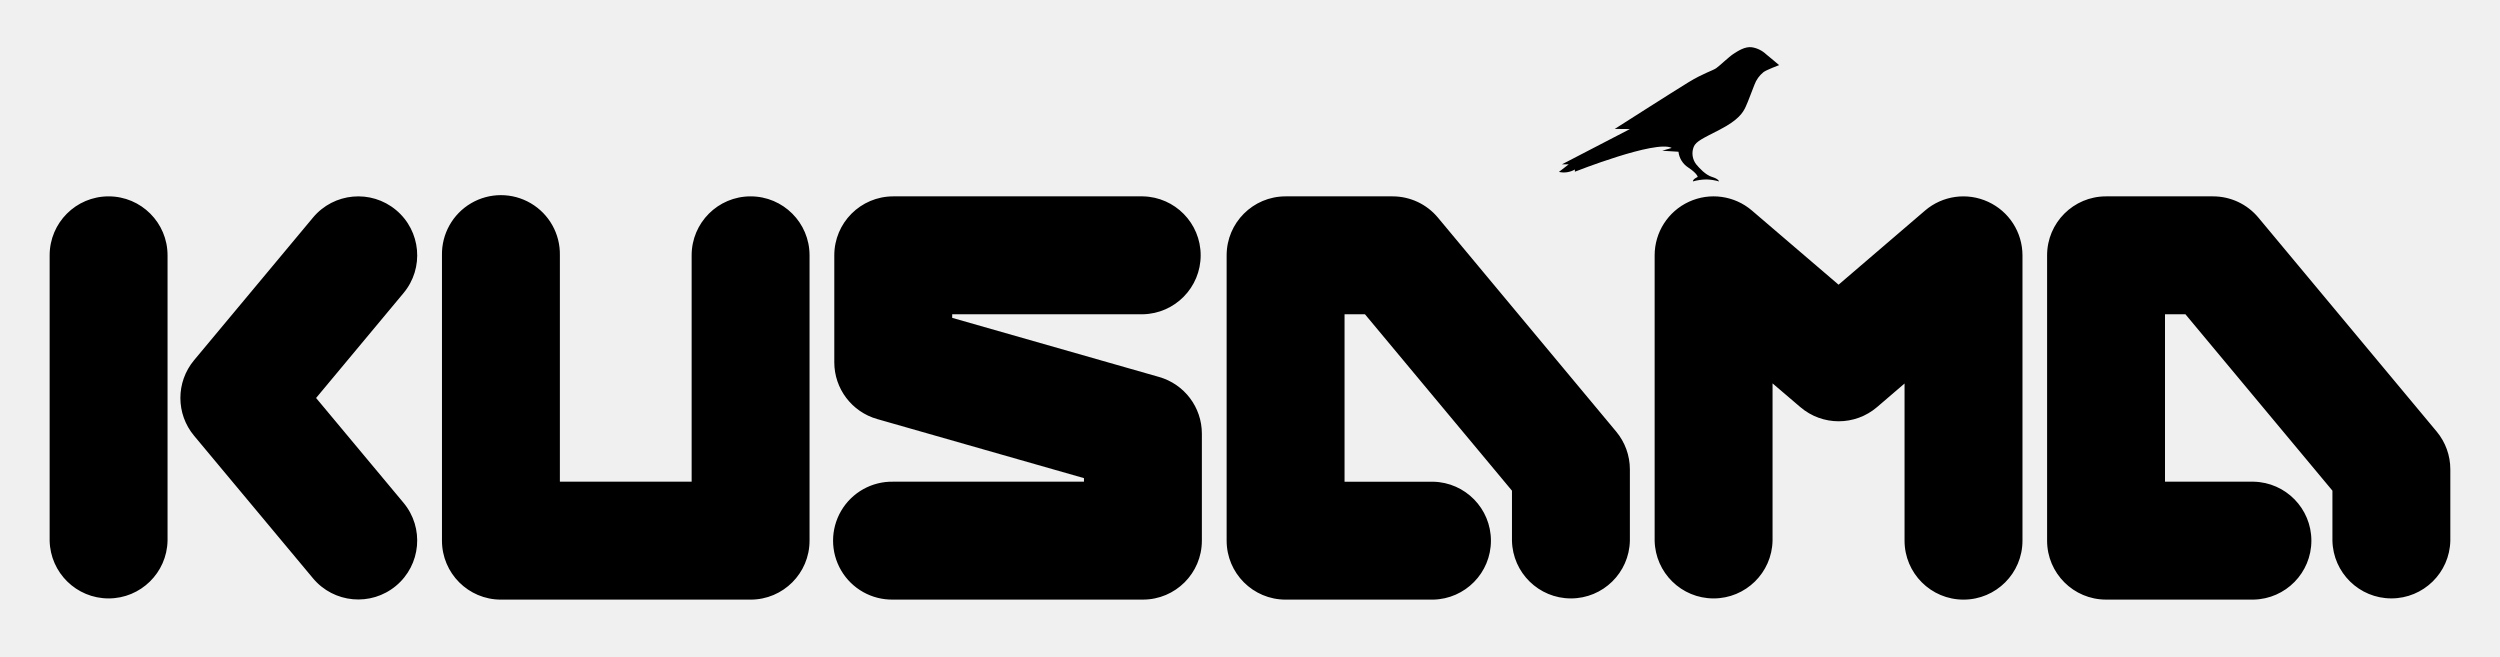
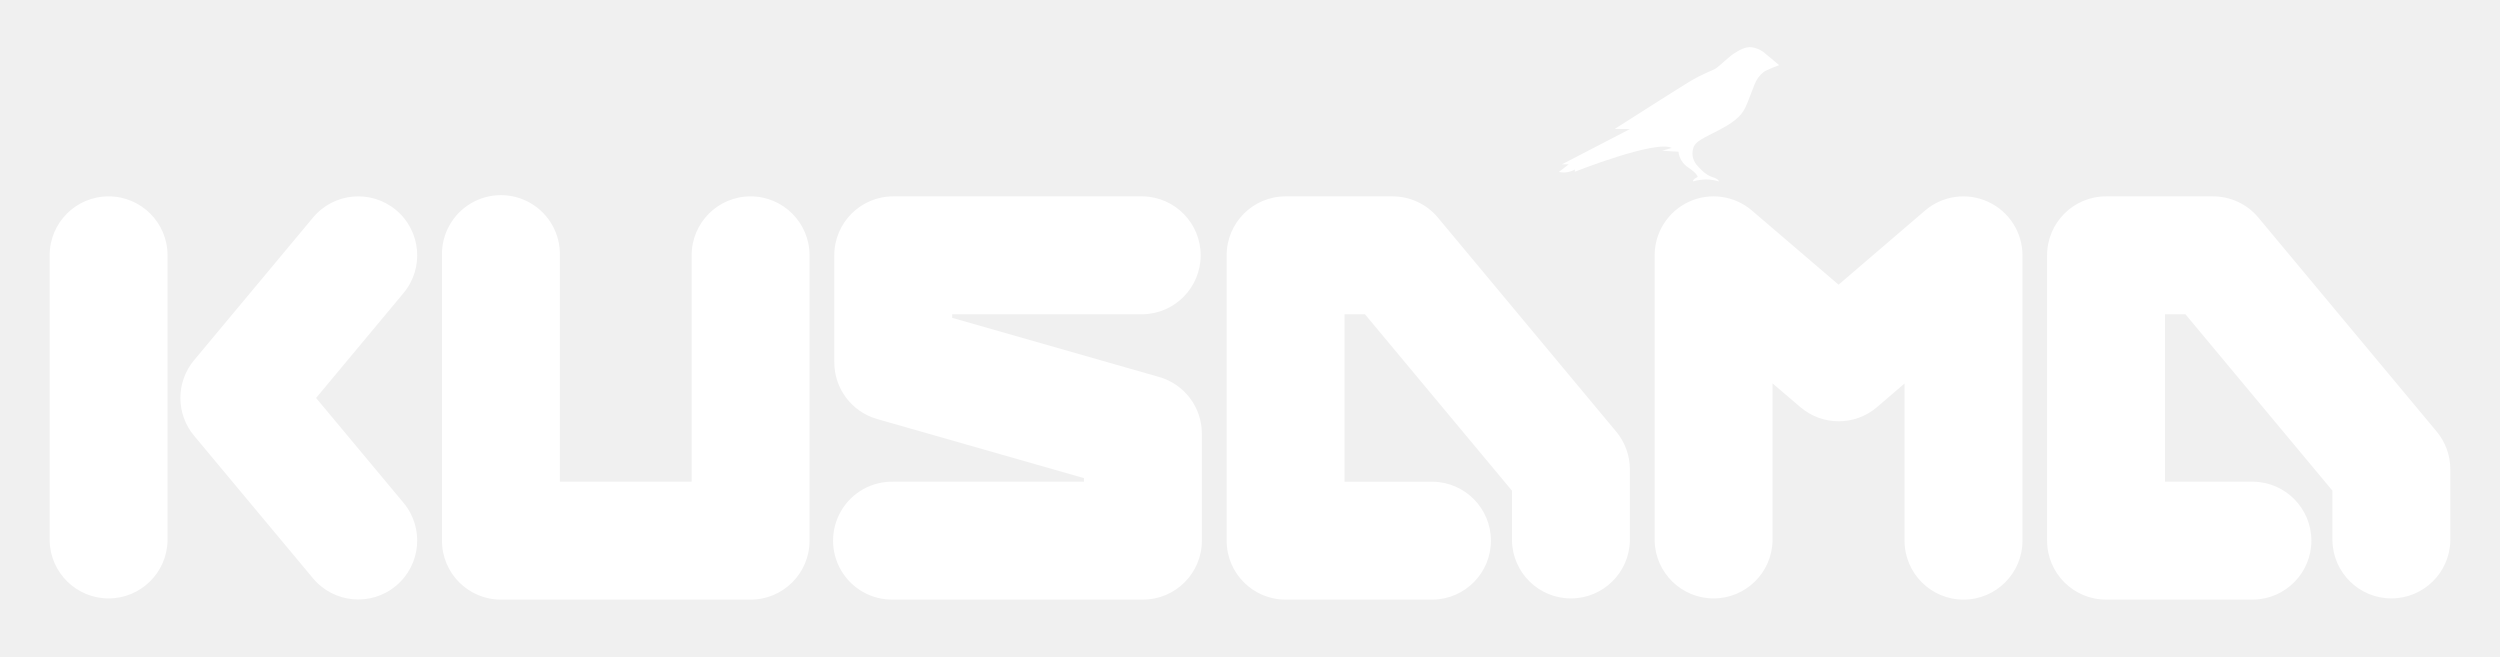
<svg xmlns="http://www.w3.org/2000/svg" id="Layer_1" data-name="Layer 1" viewBox="0 0 990 260">
-   <path d="M156.82,83.17a23.34,23.34,0,0,0-32.88,3L76.85,142.65a23.34,23.34,0,0,0,0,29.9L123.94,229a23.34,23.34,0,1,0,35.86-29.89L125.17,157.6l34.63-41.55A23.34,23.34,0,0,0,156.82,83.17ZM43,77.76a23.34,23.34,0,0,0-23.34,23.35v113a23.35,23.35,0,0,0,46.69,0v-113A23.34,23.34,0,0,0,43,77.76Zm409.6,46.69a23.35,23.35,0,0,0,0-46.69H353.73a23.35,23.35,0,0,0-23.35,23.35v42.37a23.36,23.36,0,0,0,16.94,22.45l81.93,23.41v1.41H353.73a23.35,23.35,0,1,0,0,46.69H452.6a23.34,23.34,0,0,0,23.34-23.34V171.73A23.34,23.34,0,0,0,459,149.28l-81.93-23.41v-1.42ZM297.23,77.76a23.34,23.34,0,0,0-23.34,23.35v89.64H221.71V101.11a23.35,23.35,0,1,0-46.69,0v113a23.34,23.34,0,0,0,23.35,23.34h98.86a23.34,23.34,0,0,0,23.35-23.34v-113A23.34,23.34,0,0,0,297.23,77.76Zm272.17,8.4a23.33,23.33,0,0,0-17.93-8.4H509.09a23.34,23.34,0,0,0-23.34,23.35v113a23.34,23.34,0,0,0,23.34,23.34h58.45a23.35,23.35,0,0,0,0-46.69h-35.1v-66.3h8.09l58.21,69.85v19.8a23.35,23.35,0,0,0,46.69,0V185.85A23.35,23.35,0,0,0,640,170.9ZM964.93,170.9,894.31,86.16a23.33,23.33,0,0,0-17.93-8.4H834a23.34,23.34,0,0,0-23.35,23.35v113A23.34,23.34,0,0,0,834,237.44h58.44a23.35,23.35,0,0,0,0-46.69h-35.1v-66.3h8.09l58.21,69.85v19.8a23.35,23.35,0,0,0,46.69,0V185.85A23.35,23.35,0,0,0,964.93,170.9Zm-177.67-91a23.34,23.34,0,0,0-24.94,3.48l-34.25,29.36L693.76,83.37a23.34,23.34,0,0,0-38.52,17.74v113a23.35,23.35,0,0,0,46.69,0V151.82l11,9.39a23.35,23.35,0,0,0,30.38,0l10.89-9.34V214.1a23.35,23.35,0,0,0,46.7,0v-113A23.34,23.34,0,0,0,787.26,79.9ZM623.64,67.12V68S655.75,55.3,662,58.58l-3.77,1.11c.33,0,6.44.4,6.44.4a8.58,8.58,0,0,0,3.87,6.24c3.68,2.43,3.75,3.75,3.75,3.75s-1.91.78-1.91,1.77a20.48,20.48,0,0,1,5.46-.79,20.22,20.22,0,0,1,4.92.79s-.19-1-2.76-1.77-5.05-3.49-6.3-5a7.06,7.06,0,0,1-1-6.9c.89-2.28,4-3.55,10.31-6.83,7.49-3.87,9.2-6.77,10.25-9s2.63-6.7,3.5-8.8a11.51,11.51,0,0,1,3.6-5c1.11-.85,6.17-2.76,6.17-2.76s-3.86-3.29-5.12-4.28a10.68,10.68,0,0,0-5.71-2.8c-2.68-.35-5.4,1.43-7.24,2.62S681.06,26,679.62,27s-5.13,2-11,5.59-29.17,18.46-29.17,18.46l6,.06L618.52,65.08h2.69l-3.88,3A8.69,8.69,0,0,0,623.64,67.12Z" />
+   <path d="M156.82,83.17a23.34,23.34,0,0,0-32.88,3L76.85,142.65a23.34,23.34,0,0,0,0,29.9L123.94,229a23.34,23.34,0,1,0,35.86-29.89L125.17,157.6l34.63-41.55A23.34,23.34,0,0,0,156.82,83.17ZM43,77.76a23.34,23.34,0,0,0-23.34,23.35v113a23.35,23.35,0,0,0,46.69,0v-113A23.34,23.34,0,0,0,43,77.76Zm409.6,46.69a23.35,23.35,0,0,0,0-46.69H353.73a23.35,23.35,0,0,0-23.35,23.35v42.37a23.36,23.36,0,0,0,16.94,22.45l81.93,23.41v1.41H353.73a23.35,23.35,0,1,0,0,46.69H452.6a23.34,23.34,0,0,0,23.34-23.34V171.73A23.34,23.34,0,0,0,459,149.28l-81.93-23.41v-1.42ZM297.23,77.76a23.34,23.34,0,0,0-23.34,23.35v89.64H221.71V101.11a23.35,23.35,0,1,0-46.69,0v113a23.34,23.34,0,0,0,23.35,23.34h98.86a23.34,23.34,0,0,0,23.35-23.34v-113A23.34,23.34,0,0,0,297.23,77.76Zm272.17,8.4a23.33,23.33,0,0,0-17.93-8.4H509.09a23.34,23.34,0,0,0-23.34,23.35v113a23.34,23.34,0,0,0,23.34,23.34h58.45a23.35,23.35,0,0,0,0-46.69h-35.1v-66.3h8.09l58.21,69.85v19.8a23.35,23.35,0,0,0,46.69,0V185.85A23.35,23.35,0,0,0,640,170.9ZM964.93,170.9,894.31,86.16a23.33,23.33,0,0,0-17.93-8.4H834a23.34,23.34,0,0,0-23.35,23.35v113A23.34,23.34,0,0,0,834,237.44h58.44a23.35,23.35,0,0,0,0-46.69h-35.1v-66.3h8.09l58.21,69.85v19.8a23.35,23.35,0,0,0,46.69,0V185.85A23.35,23.35,0,0,0,964.93,170.9Zm-177.67-91a23.34,23.34,0,0,0-24.94,3.48l-34.25,29.36L693.76,83.37a23.34,23.34,0,0,0-38.52,17.74v113a23.35,23.35,0,0,0,46.69,0V151.82l11,9.39a23.35,23.35,0,0,0,30.38,0l10.89-9.34V214.1a23.35,23.35,0,0,0,46.7,0v-113A23.34,23.34,0,0,0,787.26,79.9ZM623.64,67.12V68S655.75,55.3,662,58.58l-3.77,1.11c.33,0,6.44.4,6.44.4a8.58,8.58,0,0,0,3.87,6.24c3.68,2.43,3.75,3.75,3.75,3.75s-1.91.78-1.91,1.77a20.48,20.48,0,0,1,5.46-.79,20.22,20.22,0,0,1,4.92.79s-.19-1-2.76-1.77-5.05-3.49-6.3-5a7.06,7.06,0,0,1-1-6.9c.89-2.28,4-3.55,10.31-6.83,7.49-3.87,9.2-6.77,10.25-9s2.63-6.7,3.5-8.8a11.51,11.51,0,0,1,3.6-5c1.11-.85,6.17-2.76,6.17-2.76s-3.86-3.29-5.12-4.28a10.68,10.68,0,0,0-5.71-2.8c-2.68-.35-5.4,1.43-7.24,2.62S681.06,26,679.62,27s-5.13,2-11,5.59-29.17,18.46-29.17,18.46l6,.06L618.52,65.08h2.69l-3.88,3A8.69,8.69,0,0,0,623.64,67.12Z" fill="#fff" />
</svg>
